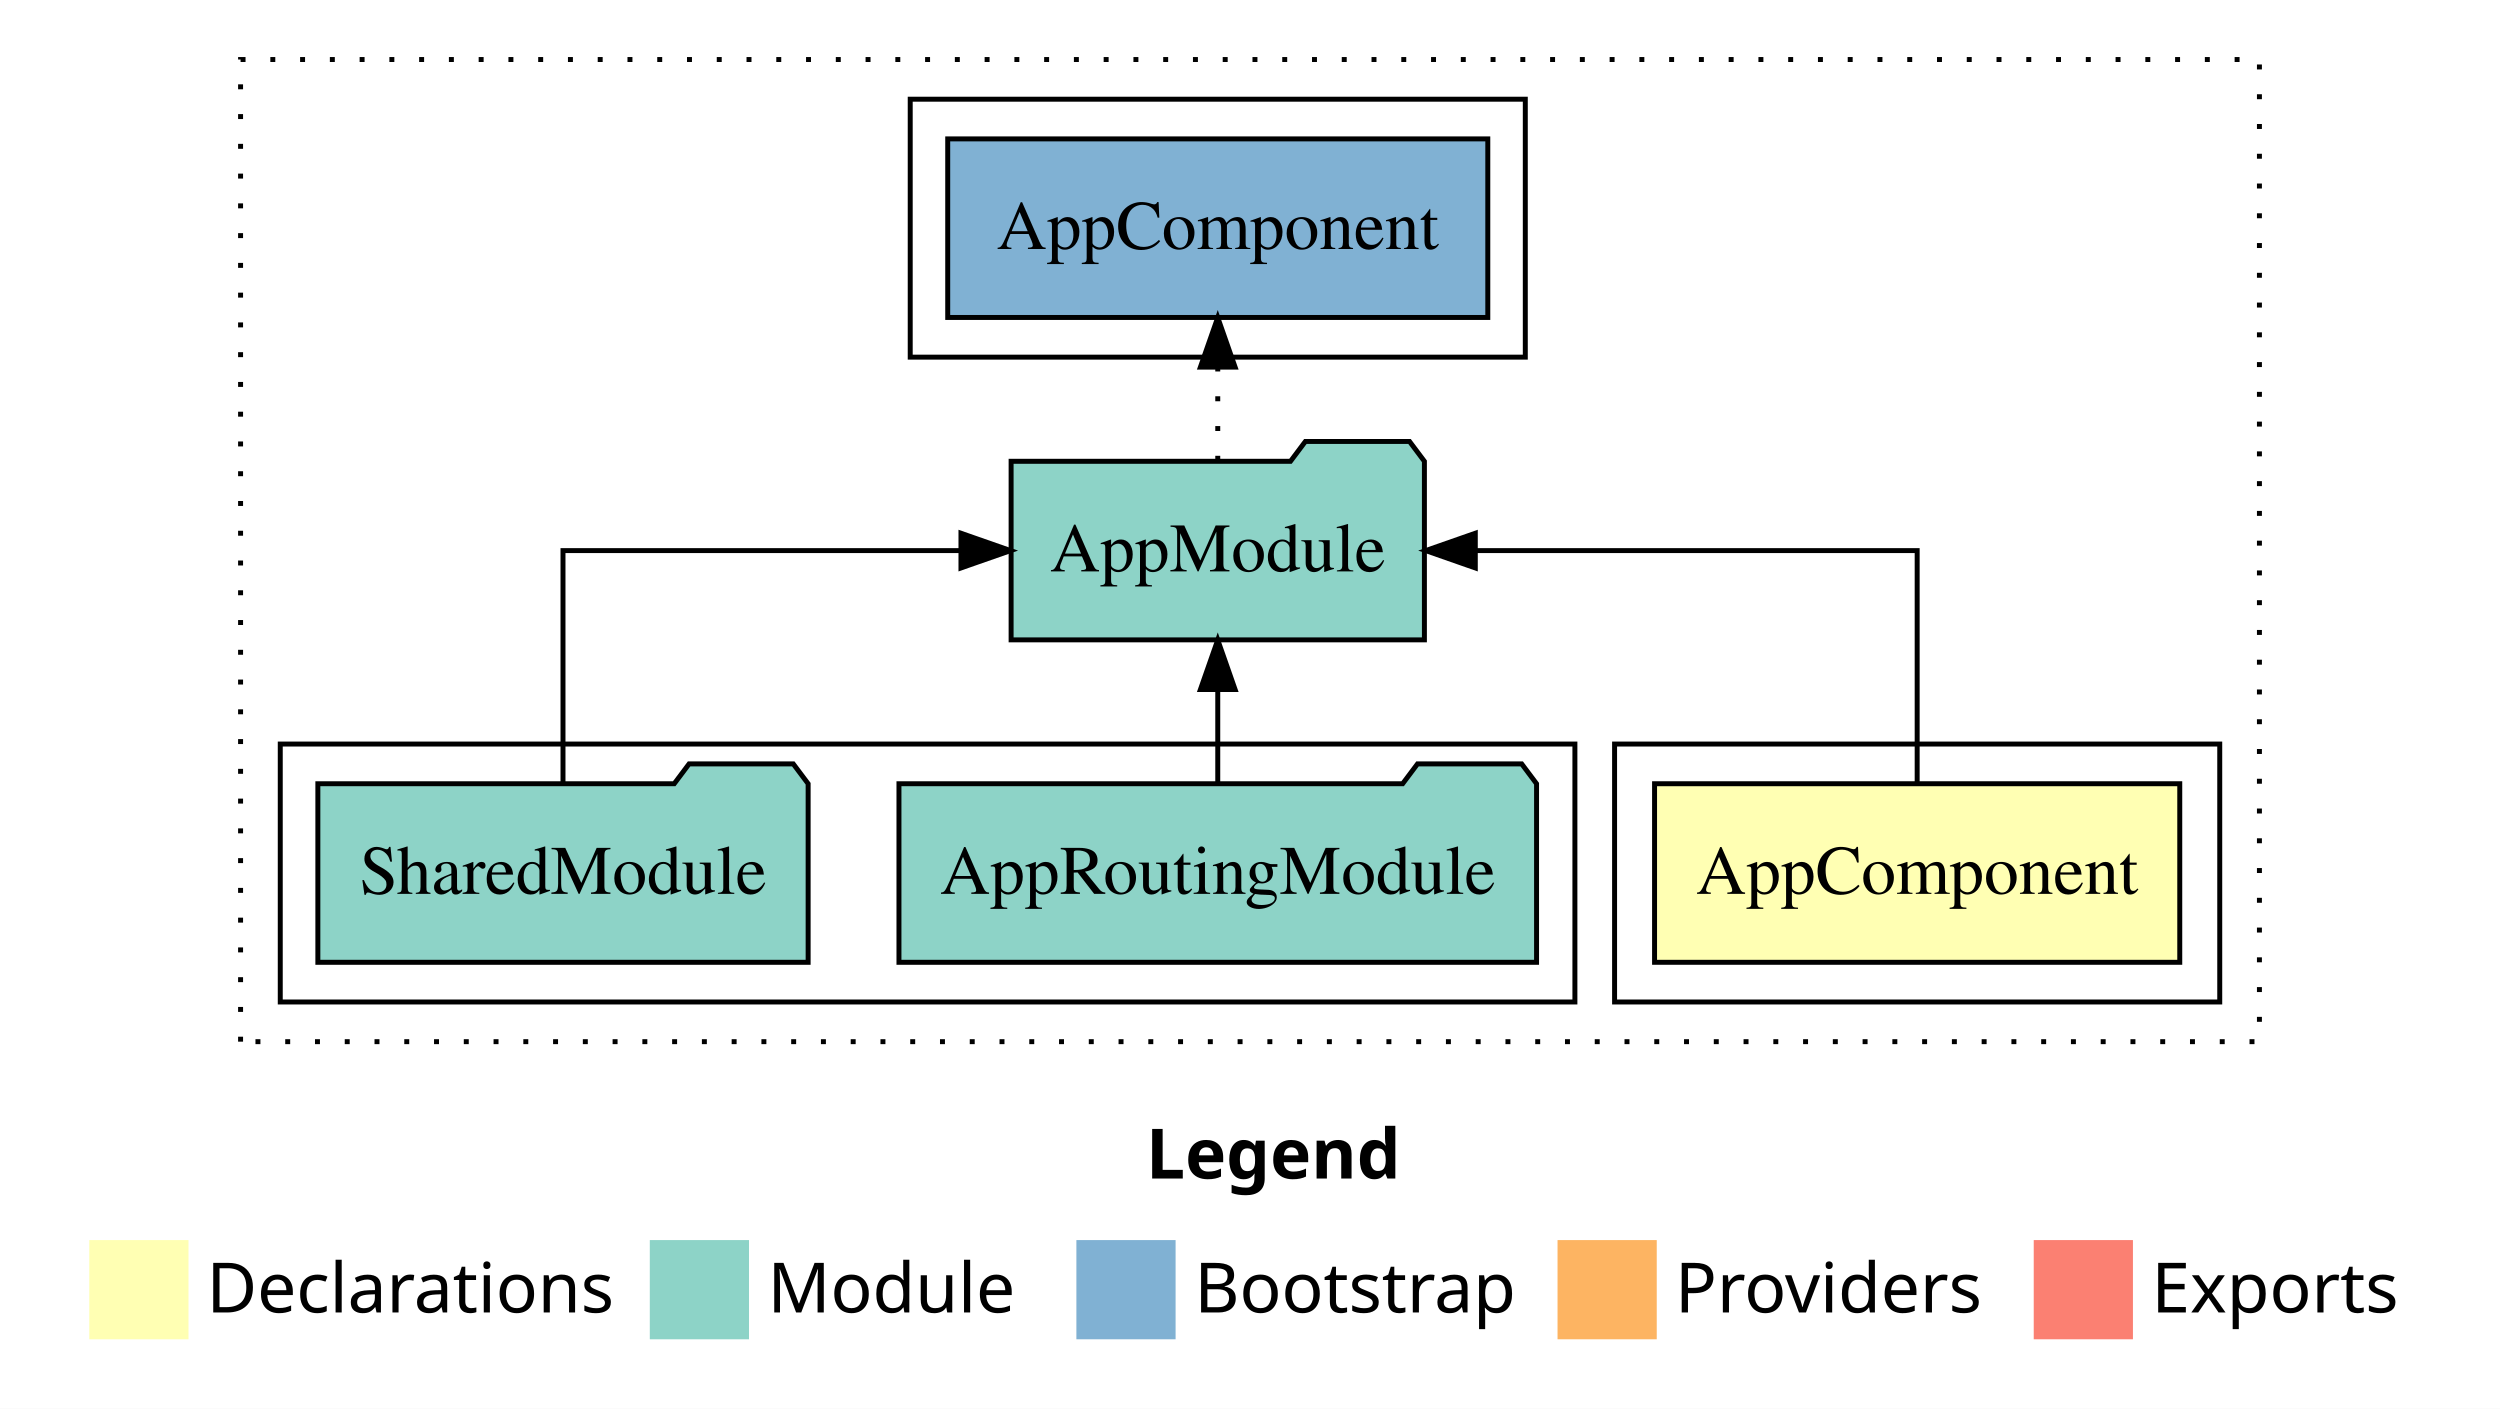
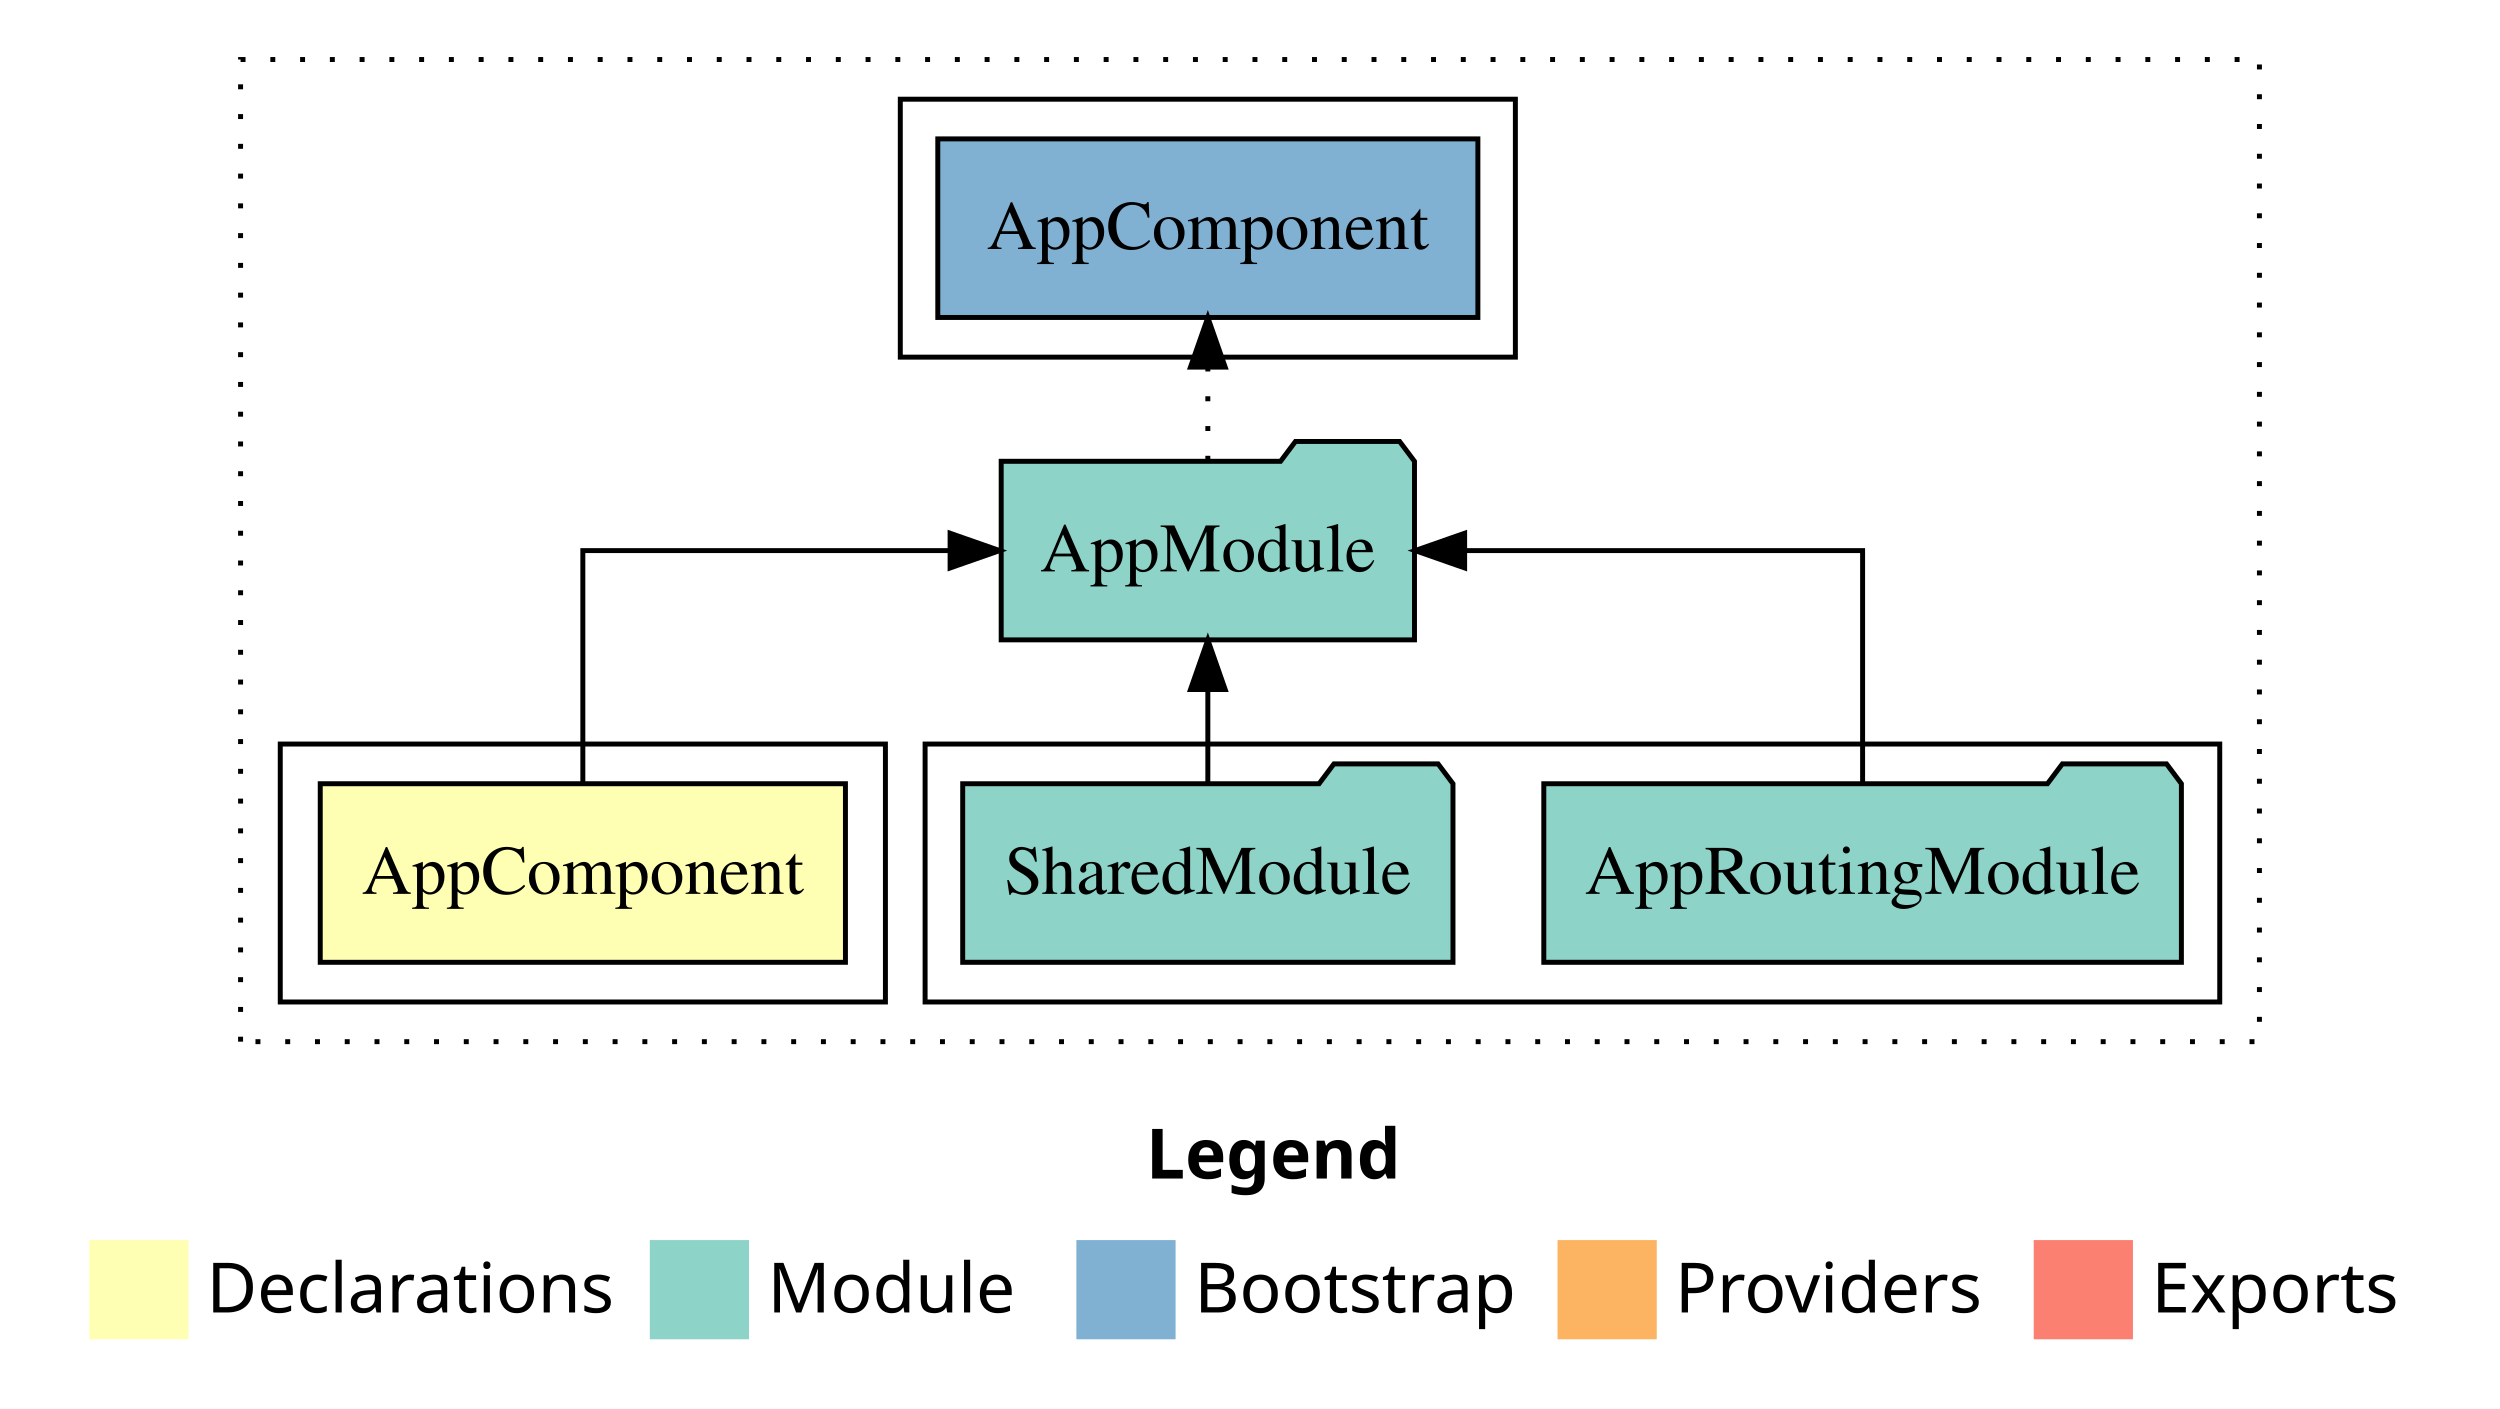
<svg xmlns="http://www.w3.org/2000/svg" width="504pt" height="284pt" viewBox="0.00 0.00 504.00 284.00">
  <g id="graph0" class="graph" transform="scale(1 1) rotate(0) translate(4 280)">
    <polygon fill="white" stroke="transparent" points="-4,4 -4,-280 500,-280 500,4 -4,4" />
    <text text-anchor="start" x="227.01" y="-42.4" font-family="Times-12" font-weight="bold" font-size="14.00">Legend</text>
    <polygon fill="#ffffb3" stroke="transparent" points="14,-10 14,-30 34,-30 34,-10 14,-10" />
    <text text-anchor="start" x="37.63" y="-15.4" font-family="Times-12" font-size="14.00">  Declarations</text>
    <polygon fill="#8dd3c7" stroke="transparent" points="127,-10 127,-30 147,-30 147,-10 127,-10" />
    <text text-anchor="start" x="150.73" y="-15.4" font-family="Times-12" font-size="14.00">  Module</text>
    <polygon fill="#80b1d3" stroke="transparent" points="213,-10 213,-30 233,-30 233,-10 213,-10" />
    <text text-anchor="start" x="236.78" y="-15.4" font-family="Times-12" font-size="14.00">  Bootstrap</text>
    <polygon fill="#fdb462" stroke="transparent" points="310,-10 310,-30 330,-30 330,-10 310,-10" />
    <text text-anchor="start" x="333.67" y="-15.4" font-family="Times-12" font-size="14.00">  Providers</text>
    <polygon fill="#fb8072" stroke="transparent" points="406,-10 406,-30 426,-30 426,-10 406,-10" />
    <text text-anchor="start" x="429.73" y="-15.4" font-family="Times-12" font-size="14.00">  Exports</text>
    <g id="clust1" class="cluster">
      <polygon fill="none" stroke="black" stroke-dasharray="1,5" points="44.5,-70 44.5,-268 451.5,-268 451.5,-70 44.5,-70" />
    </g>
-     <g id="clust2" class="cluster">
-       <polygon fill="none" stroke="black" points="321.5,-78 321.5,-130 443.5,-130 443.5,-78 321.5,-78" />
-     </g>
    <g id="clust6" class="cluster">
-       <polygon fill="none" stroke="black" points="179.5,-208 179.5,-260 303.5,-260 303.5,-208 179.5,-208" />
+       <polygon fill="none" stroke="black" points="177.5,-208 177.5,-260 301.5,-260 301.5,-208 177.5,-208" />
    </g>
    <g id="clust4" class="cluster">
-       <polygon fill="none" stroke="black" points="52.5,-78 52.5,-130 313.5,-130 313.5,-78 52.5,-78" />
+       <polygon fill="none" stroke="black" points="182.5,-78 182.5,-130 443.5,-130 443.5,-78 182.5,-78" />
+     </g>
+     <g id="clust2" class="cluster">
+       <polygon fill="none" stroke="black" points="52.5,-78 52.5,-130 174.5,-130 174.5,-78 52.5,-78" />
    </g>
    <g id="node1" class="node">
-       <polygon fill="#ffffb3" stroke="black" points="435.44,-122 329.56,-122 329.56,-86 435.44,-86 435.44,-122" />
-       <text text-anchor="middle" x="382.5" y="-99.8" font-family="Times,serif" font-size="14.00">AppComponent</text>
+       <polygon fill="#ffffb3" stroke="black" points="166.44,-122 60.56,-122 60.56,-86 166.44,-86 166.44,-122" />
+       <text text-anchor="middle" x="113.5" y="-99.8" font-family="Times,serif" font-size="14.00">AppComponent</text>
    </g>
    <g id="node2" class="node">
-       <polygon fill="#8dd3c7" stroke="black" points="283.16,-187 280.16,-191 259.16,-191 256.16,-187 199.84,-187 199.84,-151 283.16,-151 283.16,-187" />
-       <text text-anchor="middle" x="241.5" y="-164.8" font-family="Times,serif" font-size="14.00">AppModule</text>
+       <polygon fill="#8dd3c7" stroke="black" points="281.16,-187 278.16,-191 257.16,-191 254.16,-187 197.84,-187 197.84,-151 281.16,-151 281.16,-187" />
+       <text text-anchor="middle" x="239.5" y="-164.8" font-family="Times,serif" font-size="14.00">AppModule</text>
    </g>
    <g id="edge1" class="edge">
-       <path fill="none" stroke="black" d="M382.5,-122.11C382.5,-141.34 382.5,-169 382.5,-169 382.5,-169 293.42,-169 293.42,-169" />
-       <polygon fill="black" stroke="black" points="293.42,-165.5 283.42,-169 293.42,-172.5 293.42,-165.5" />
+       <path fill="none" stroke="black" d="M113.5,-122.11C113.5,-141.34 113.5,-169 113.5,-169 113.5,-169 187.54,-169 187.54,-169" />
+       <polygon fill="black" stroke="black" points="187.54,-172.5 197.54,-169 187.54,-165.5 187.54,-172.5" />
    </g>
    <g id="node5" class="node">
-       <polygon fill="#80b1d3" stroke="black" points="295.94,-252 187.06,-252 187.06,-216 295.94,-216 295.94,-252" />
-       <text text-anchor="middle" x="241.5" y="-229.8" font-family="Times,serif" font-size="14.00">AppComponent </text>
+       <polygon fill="#80b1d3" stroke="black" points="293.94,-252 185.06,-252 185.06,-216 293.94,-216 293.94,-252" />
+       <text text-anchor="middle" x="239.5" y="-229.8" font-family="Times,serif" font-size="14.00">AppComponent </text>
    </g>
    <g id="edge4" class="edge">
-       <path fill="none" stroke="black" stroke-dasharray="1,5" d="M241.5,-187.11C241.5,-187.11 241.5,-205.99 241.5,-205.99" />
-       <polygon fill="black" stroke="black" points="238,-205.99 241.5,-215.99 245,-205.99 238,-205.99" />
+       <path fill="none" stroke="black" stroke-dasharray="1,5" d="M239.5,-187.11C239.5,-187.11 239.5,-205.99 239.5,-205.99" />
+       <polygon fill="black" stroke="black" points="236,-205.99 239.5,-215.99 243,-205.99 236,-205.99" />
    </g>
    <g id="node3" class="node">
-       <polygon fill="#8dd3c7" stroke="black" points="305.77,-122 302.77,-126 281.77,-126 278.77,-122 177.23,-122 177.23,-86 305.77,-86 305.77,-122" />
-       <text text-anchor="middle" x="241.5" y="-99.8" font-family="Times,serif" font-size="14.00">AppRoutingModule</text>
+       <polygon fill="#8dd3c7" stroke="black" points="435.77,-122 432.77,-126 411.77,-126 408.77,-122 307.23,-122 307.23,-86 435.77,-86 435.77,-122" />
+       <text text-anchor="middle" x="371.5" y="-99.8" font-family="Times,serif" font-size="14.00">AppRoutingModule</text>
    </g>
    <g id="edge2" class="edge">
-       <path fill="none" stroke="black" d="M241.5,-122.11C241.5,-122.11 241.5,-140.99 241.5,-140.99" />
-       <polygon fill="black" stroke="black" points="238,-140.99 241.5,-150.99 245,-140.99 238,-140.99" />
+       <path fill="none" stroke="black" d="M371.5,-122.11C371.5,-141.34 371.5,-169 371.5,-169 371.5,-169 291.27,-169 291.27,-169" />
+       <polygon fill="black" stroke="black" points="291.27,-165.5 281.27,-169 291.27,-172.5 291.27,-165.5" />
    </g>
    <g id="node4" class="node">
-       <polygon fill="#8dd3c7" stroke="black" points="158.92,-122 155.92,-126 134.92,-126 131.92,-122 60.08,-122 60.08,-86 158.92,-86 158.92,-122" />
-       <text text-anchor="middle" x="109.5" y="-99.8" font-family="Times,serif" font-size="14.00">SharedModule</text>
+       <polygon fill="#8dd3c7" stroke="black" points="288.92,-122 285.92,-126 264.92,-126 261.92,-122 190.08,-122 190.08,-86 288.92,-86 288.92,-122" />
+       <text text-anchor="middle" x="239.5" y="-99.8" font-family="Times,serif" font-size="14.00">SharedModule</text>
    </g>
    <g id="edge3" class="edge">
-       <path fill="none" stroke="black" d="M109.5,-122.11C109.5,-141.34 109.5,-169 109.5,-169 109.5,-169 189.73,-169 189.73,-169" />
-       <polygon fill="black" stroke="black" points="189.73,-172.5 199.73,-169 189.73,-165.5 189.73,-172.5" />
+       <path fill="none" stroke="black" d="M239.5,-122.11C239.5,-122.11 239.5,-140.99 239.5,-140.99" />
+       <polygon fill="black" stroke="black" points="236,-140.99 239.5,-150.99 243,-140.99 236,-140.99" />
    </g>
  </g>
</svg>
